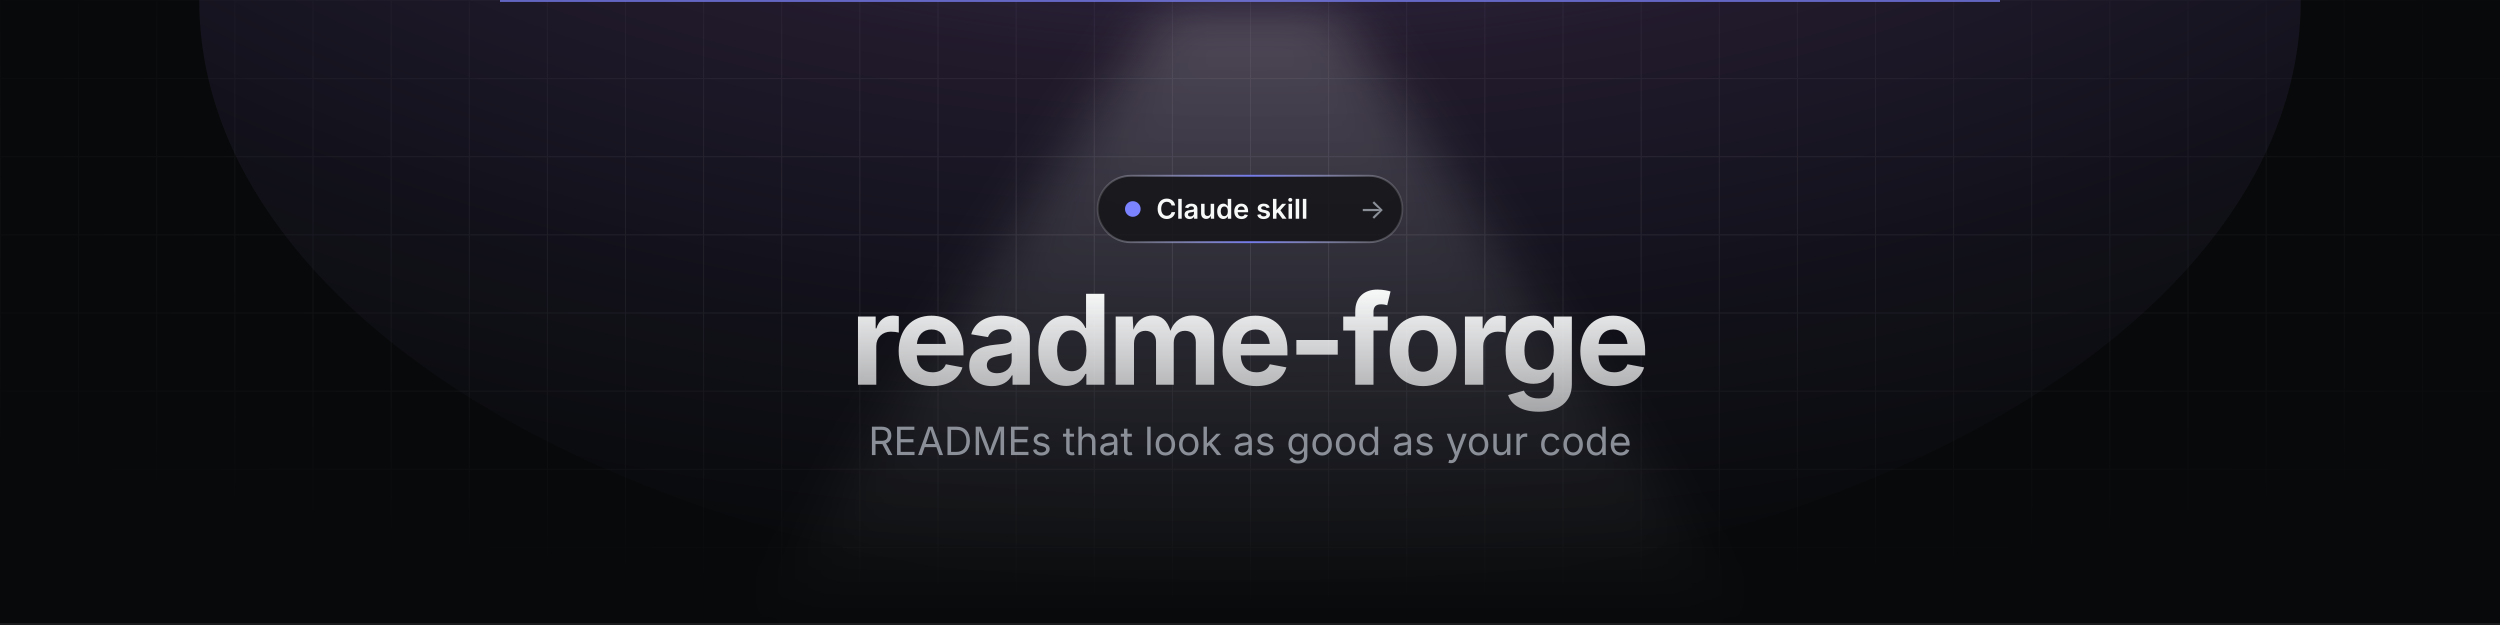
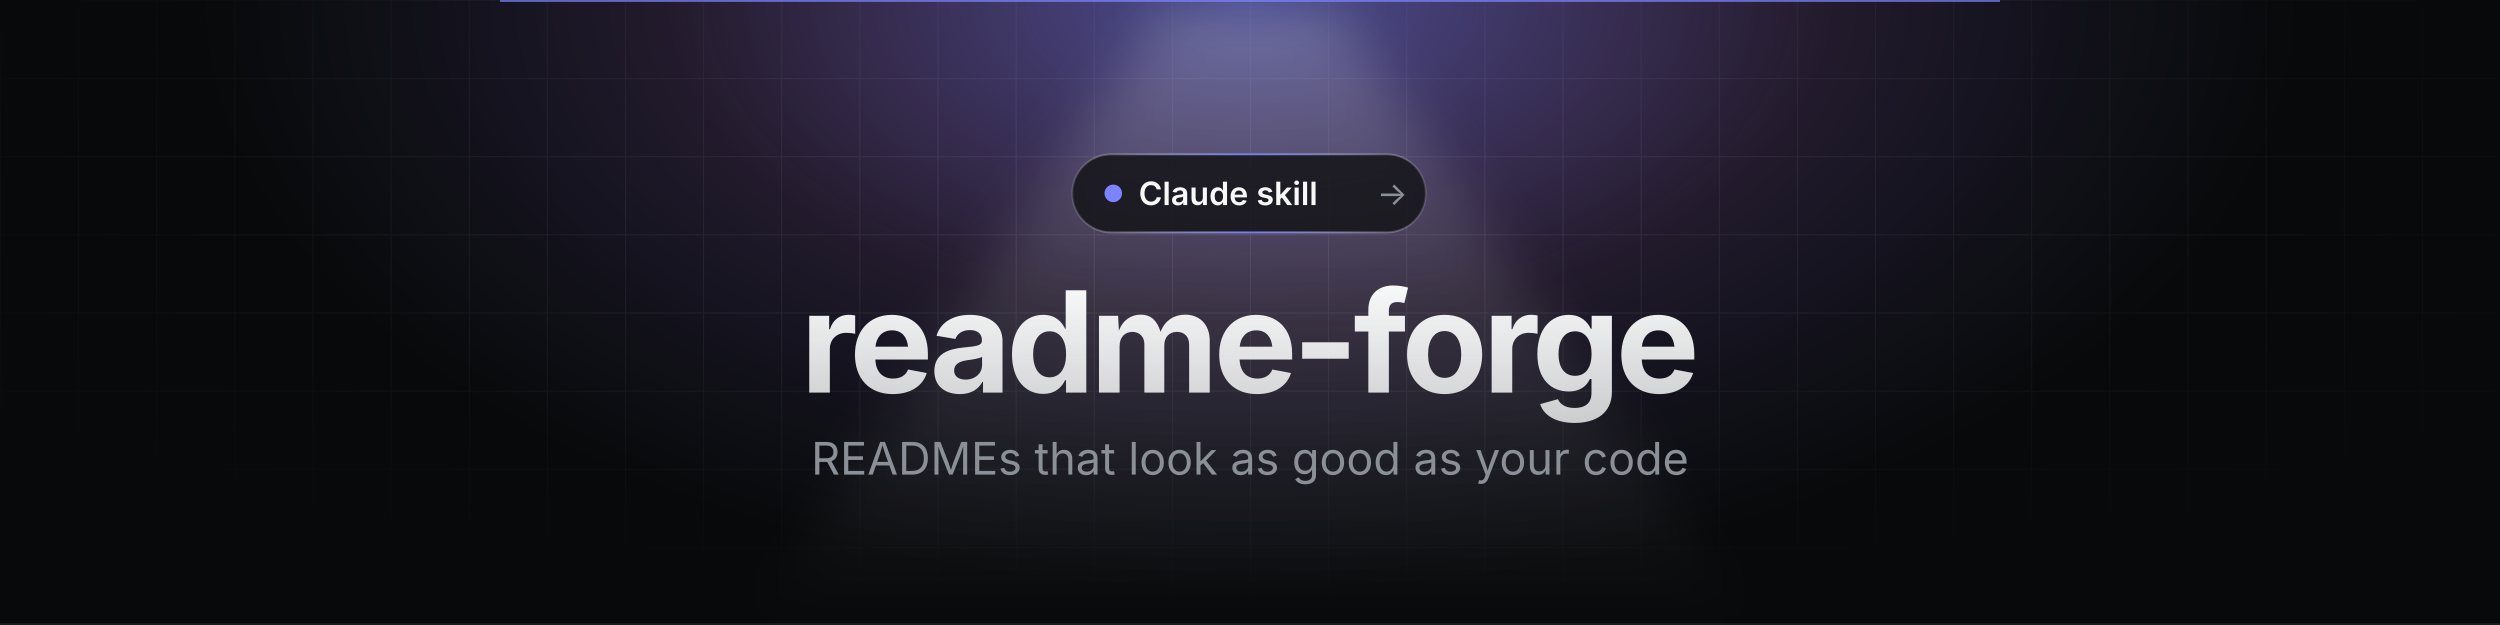
<svg xmlns="http://www.w3.org/2000/svg" width="1280" height="320" viewBox="0 0 1280 320" role="img" aria-labelledby="t">
  <style>@keyframes breathe{0%,100%{opacity:1}50%{opacity:.72}}.beam{animation:breathe 7s ease-in-out infinite}@media (prefers-reduced-motion: reduce){*{animation:none!important}}</style>
  <defs>
    <pattern id="grid" width="40" height="40" patternUnits="userSpaceOnUse">
      <path d="M 40 0 L 0 0 0 40" fill="none" stroke="#FFFFFF" stroke-opacity="0.09" stroke-width="1" />
    </pattern>
    <radialGradient id="fade" cx=".5" cy=".35" r=".62">
      <stop offset="0" stop-color="#fff" />
      <stop offset="1" stop-color="#fff" stop-opacity="0" />
    </radialGradient>
    <mask id="gm">
      <rect width="1280" height="320" fill="url(#fade)" />
    </mask>
-     <radialGradient id="glow" cx=".5" cy="0" r="1">
+     <radialGradient id="glow" cx=".5" cy=".5" r=".5">
      <stop offset="0" stop-color="#7C83FF" stop-opacity="0.55" />
      <stop offset=".55" stop-color="#C084FC" stop-opacity="0.14" />
      <stop offset="1" stop-color="#7C83FF" stop-opacity="0" />
    </radialGradient>
    <linearGradient id="cone" x1="0" y1="0" x2="0" y2="1">
      <stop offset="0" stop-color="#F7F8F8" stop-opacity="0.2" />
      <stop offset="1" stop-color="#F7F8F8" stop-opacity="0" />
    </linearGradient>
    <filter id="soft">
      <feGaussianBlur stdDeviation="14" />
    </filter>
    <linearGradient id="pillb" x1="0" x2="1">
      <stop offset="0" stop-color="#FFFFFF" stop-opacity=".14" />
      <stop offset=".5" stop-color="#7C83FF" stop-opacity=".9" />
      <stop offset="1" stop-color="#FFFFFF" stop-opacity=".14" />
      <animateTransform attributeName="gradientTransform" type="translate" values="-1 0;1 0" dur="4s" repeatCount="indefinite" />
    </linearGradient>
    <linearGradient id="tgrad" x1="0" y1="0" x2="0" y2="1">
      <stop offset="0" stop-color="#F7F8F8" />
-       <stop offset="1" stop-color="#F7F8F8" stop-opacity="0.62" />
+       <stop offset="1" stop-color="#F7F8F8" stop-opacity="0.8" />
    </linearGradient>
  </defs>
  <rect width="1280" height="320" fill="#08090A" />
  <rect width="1280" height="320" fill="url(#grid)" mask="url(#gm)" />
  <ellipse class="beam" cx="640.0" cy="0" rx="538" ry="304" fill="url(#glow)" />
  <polygon points="600.0,0 680.0,0 896,320 384,320" fill="url(#cone)" filter="url(#soft)" />
  <rect x="256" y="0" width="768" height="1" fill="#7C83FF" opacity=".7" />
-   <rect x="562" y="90" width="156" height="34" rx="17" fill="#141518" fill-opacity="0.85" stroke="url(#pillb)" stroke-width="1" />
-   <circle cx="580" cy="107" r="4" fill="#7C83FF" />
-   <text x="592" y="112" font-family="'Segoe UI', -apple-system, BlinkMacSystemFont, 'Helvetica Neue', Inter, Roboto, Arial, sans-serif" font-size="14" font-weight="600" fill="#F7F8F8">Claude skill</text>
-   <text x="696" y="112" font-family="'Segoe UI', -apple-system, BlinkMacSystemFont, 'Helvetica Neue', Inter, Roboto, Arial, sans-serif" font-size="14" fill="#8A8F98">→</text>
-   <text x="640.0" y="197" text-anchor="middle" font-family="'Segoe UI', -apple-system, BlinkMacSystemFont, 'Helvetica Neue', Inter, Roboto, Arial, sans-serif" font-size="64" font-weight="700" letter-spacing="-2.2" fill="url(#tgrad)">readme-forge</text>
-   <text x="640.0" y="233" text-anchor="middle" font-family="'Segoe UI', -apple-system, BlinkMacSystemFont, 'Helvetica Neue', Inter, Roboto, Arial, sans-serif" font-size="20" fill="#8A8F98">READMEs that look as good as your code</text>
+   <rect x="549" y="79" width="181" height="40" rx="20" fill="#141518" fill-opacity="0.85" stroke="url(#pillb)" stroke-width="1" />
+   <circle cx="570" cy="99" r="4.5" fill="#7C83FF" />
+   <text x="583" y="105" font-family="'Segoe UI', -apple-system, BlinkMacSystemFont, 'Helvetica Neue', Inter, Roboto, Arial, sans-serif" font-size="16.5" font-weight="600" fill="#F7F8F8">Claude skill</text>
+   <text x="705" y="105" font-family="'Segoe UI', -apple-system, BlinkMacSystemFont, 'Helvetica Neue', Inter, Roboto, Arial, sans-serif" font-size="16.5" fill="#8A8F98">→</text>
+   <text x="640.0" y="201" text-anchor="middle" font-family="'Segoe UI', -apple-system, BlinkMacSystemFont, 'Helvetica Neue', Inter, Roboto, Arial, sans-serif" font-size="72" font-weight="700" letter-spacing="-2.5" fill="url(#tgrad)">readme-forge</text>
+   <text x="640.0" y="243" text-anchor="middle" font-family="'Segoe UI', -apple-system, BlinkMacSystemFont, 'Helvetica Neue', Inter, Roboto, Arial, sans-serif" font-size="23" fill="#8A8F98">READMEs that look as good as your code</text>
  <rect x="0" y="319" width="1280" height="1" fill="#FFFFFF" opacity="0.08" />
</svg>
